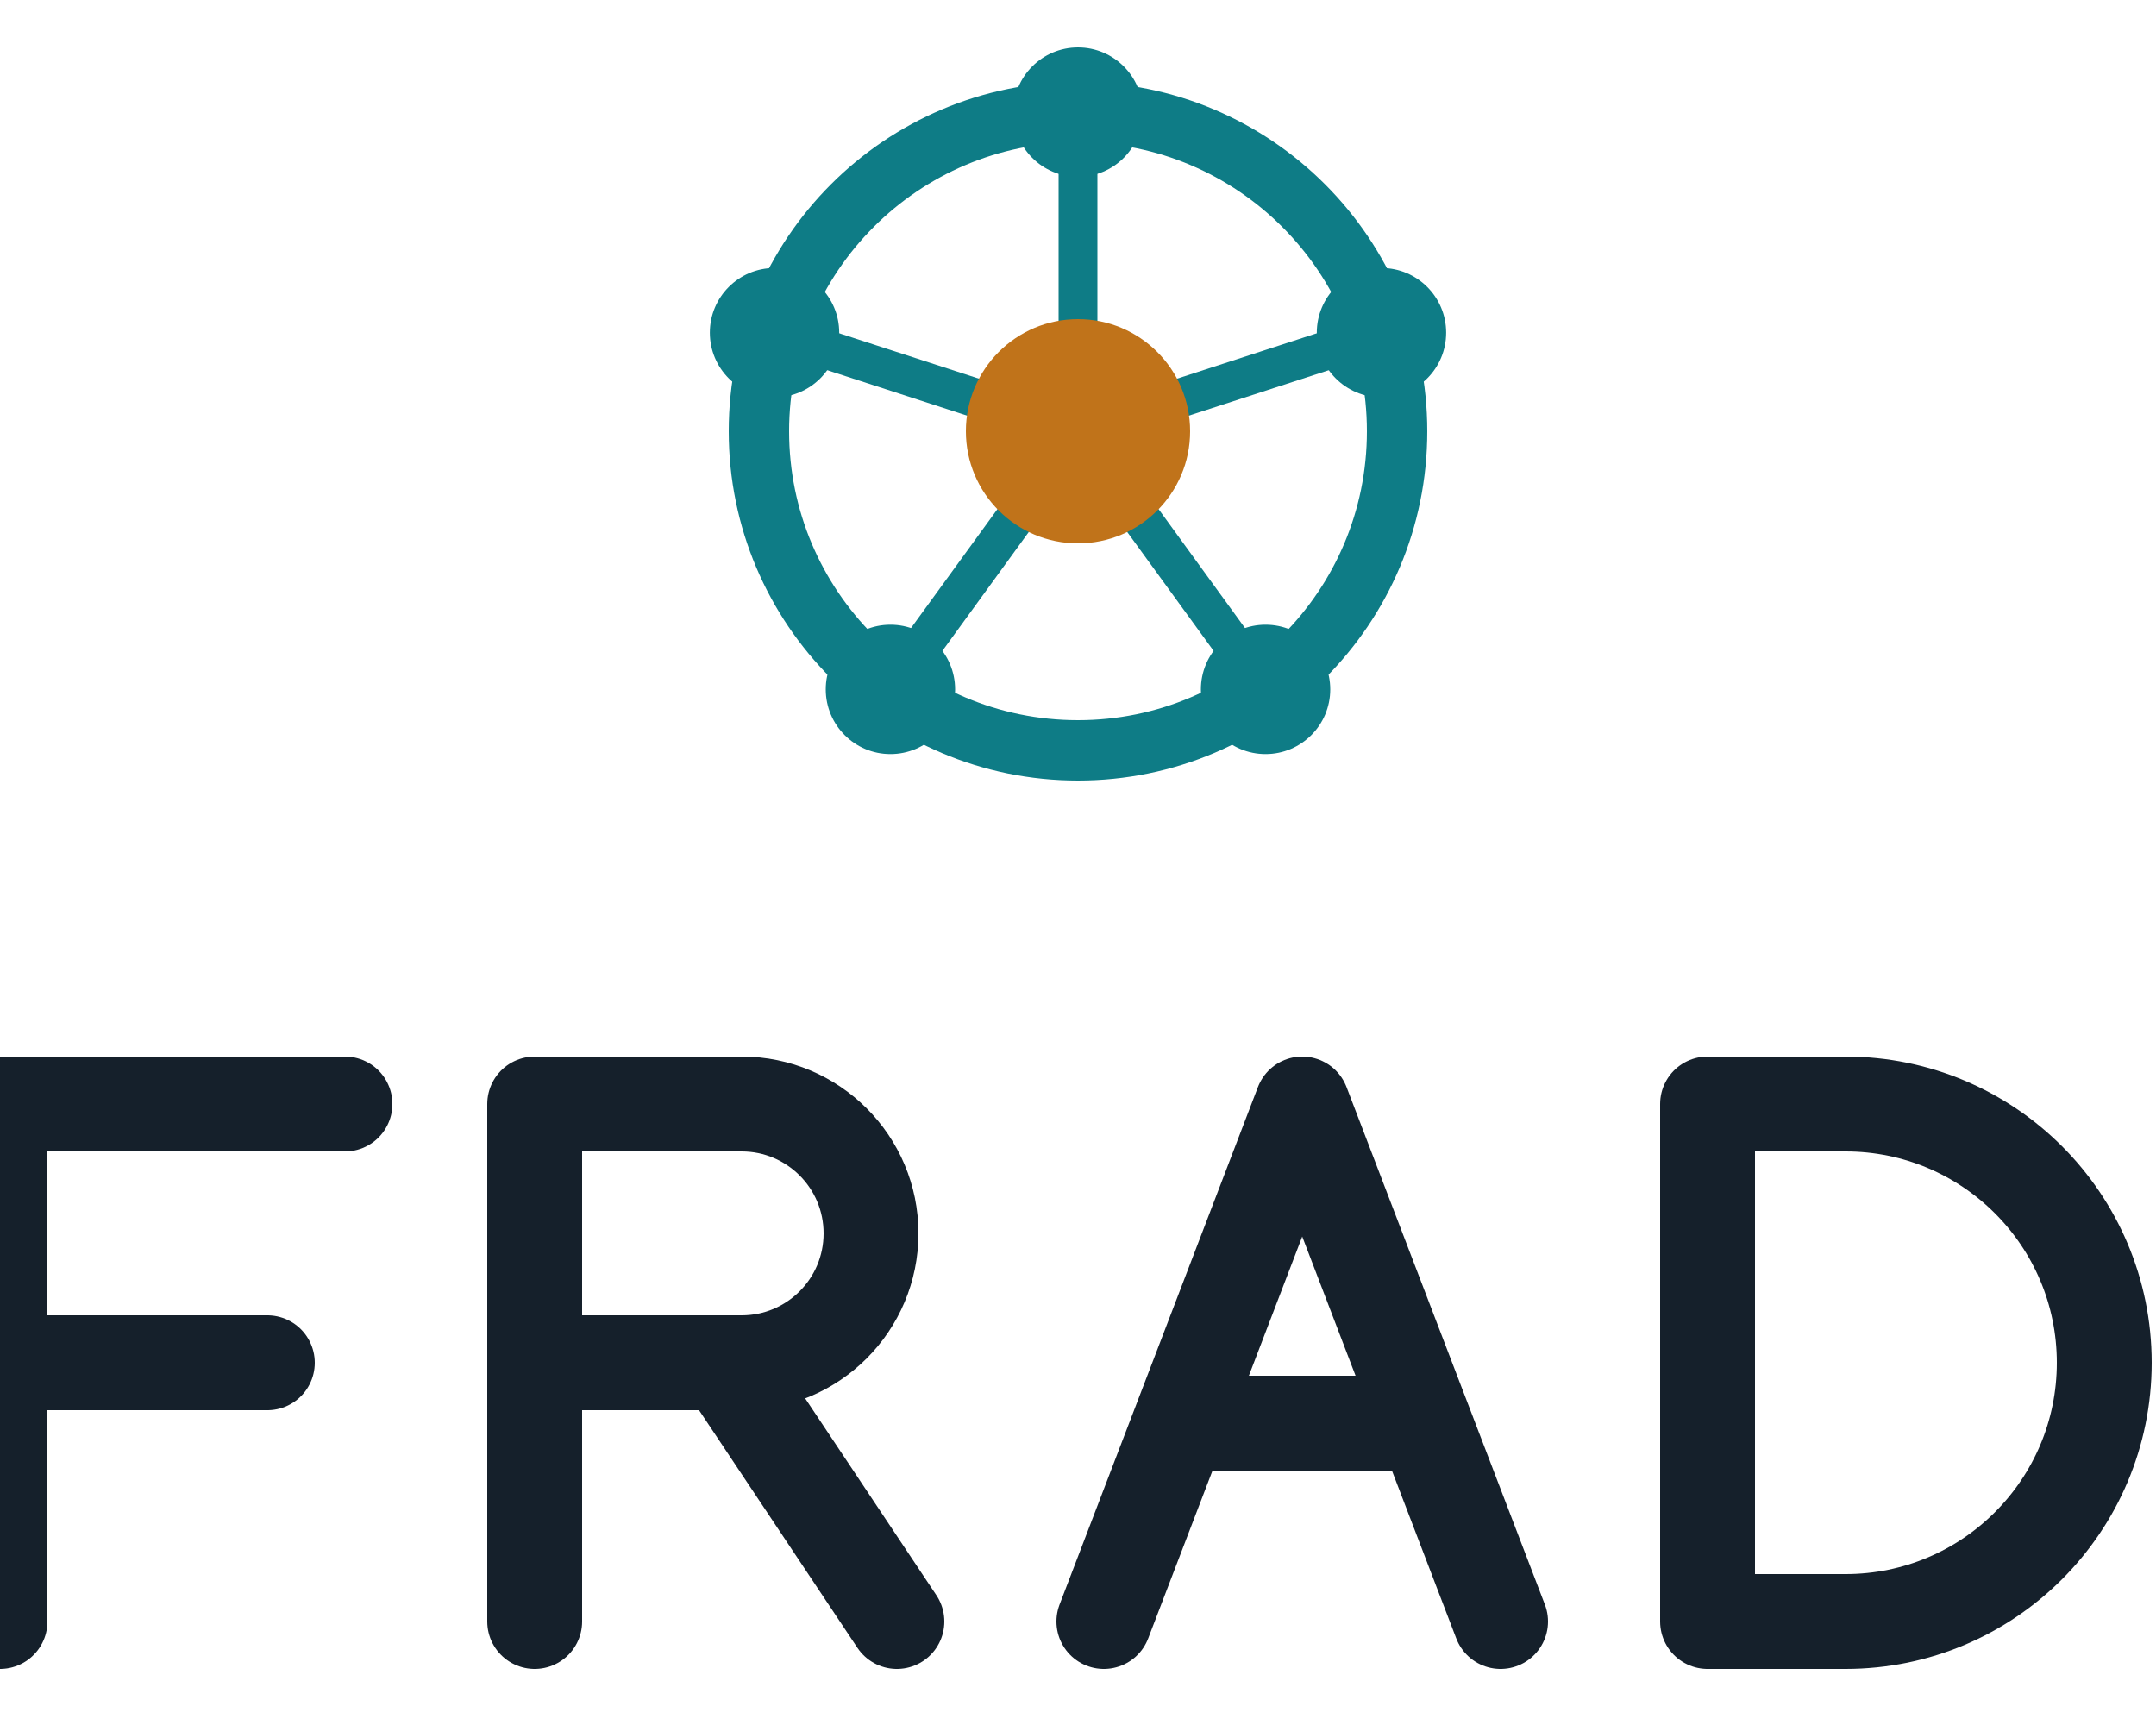
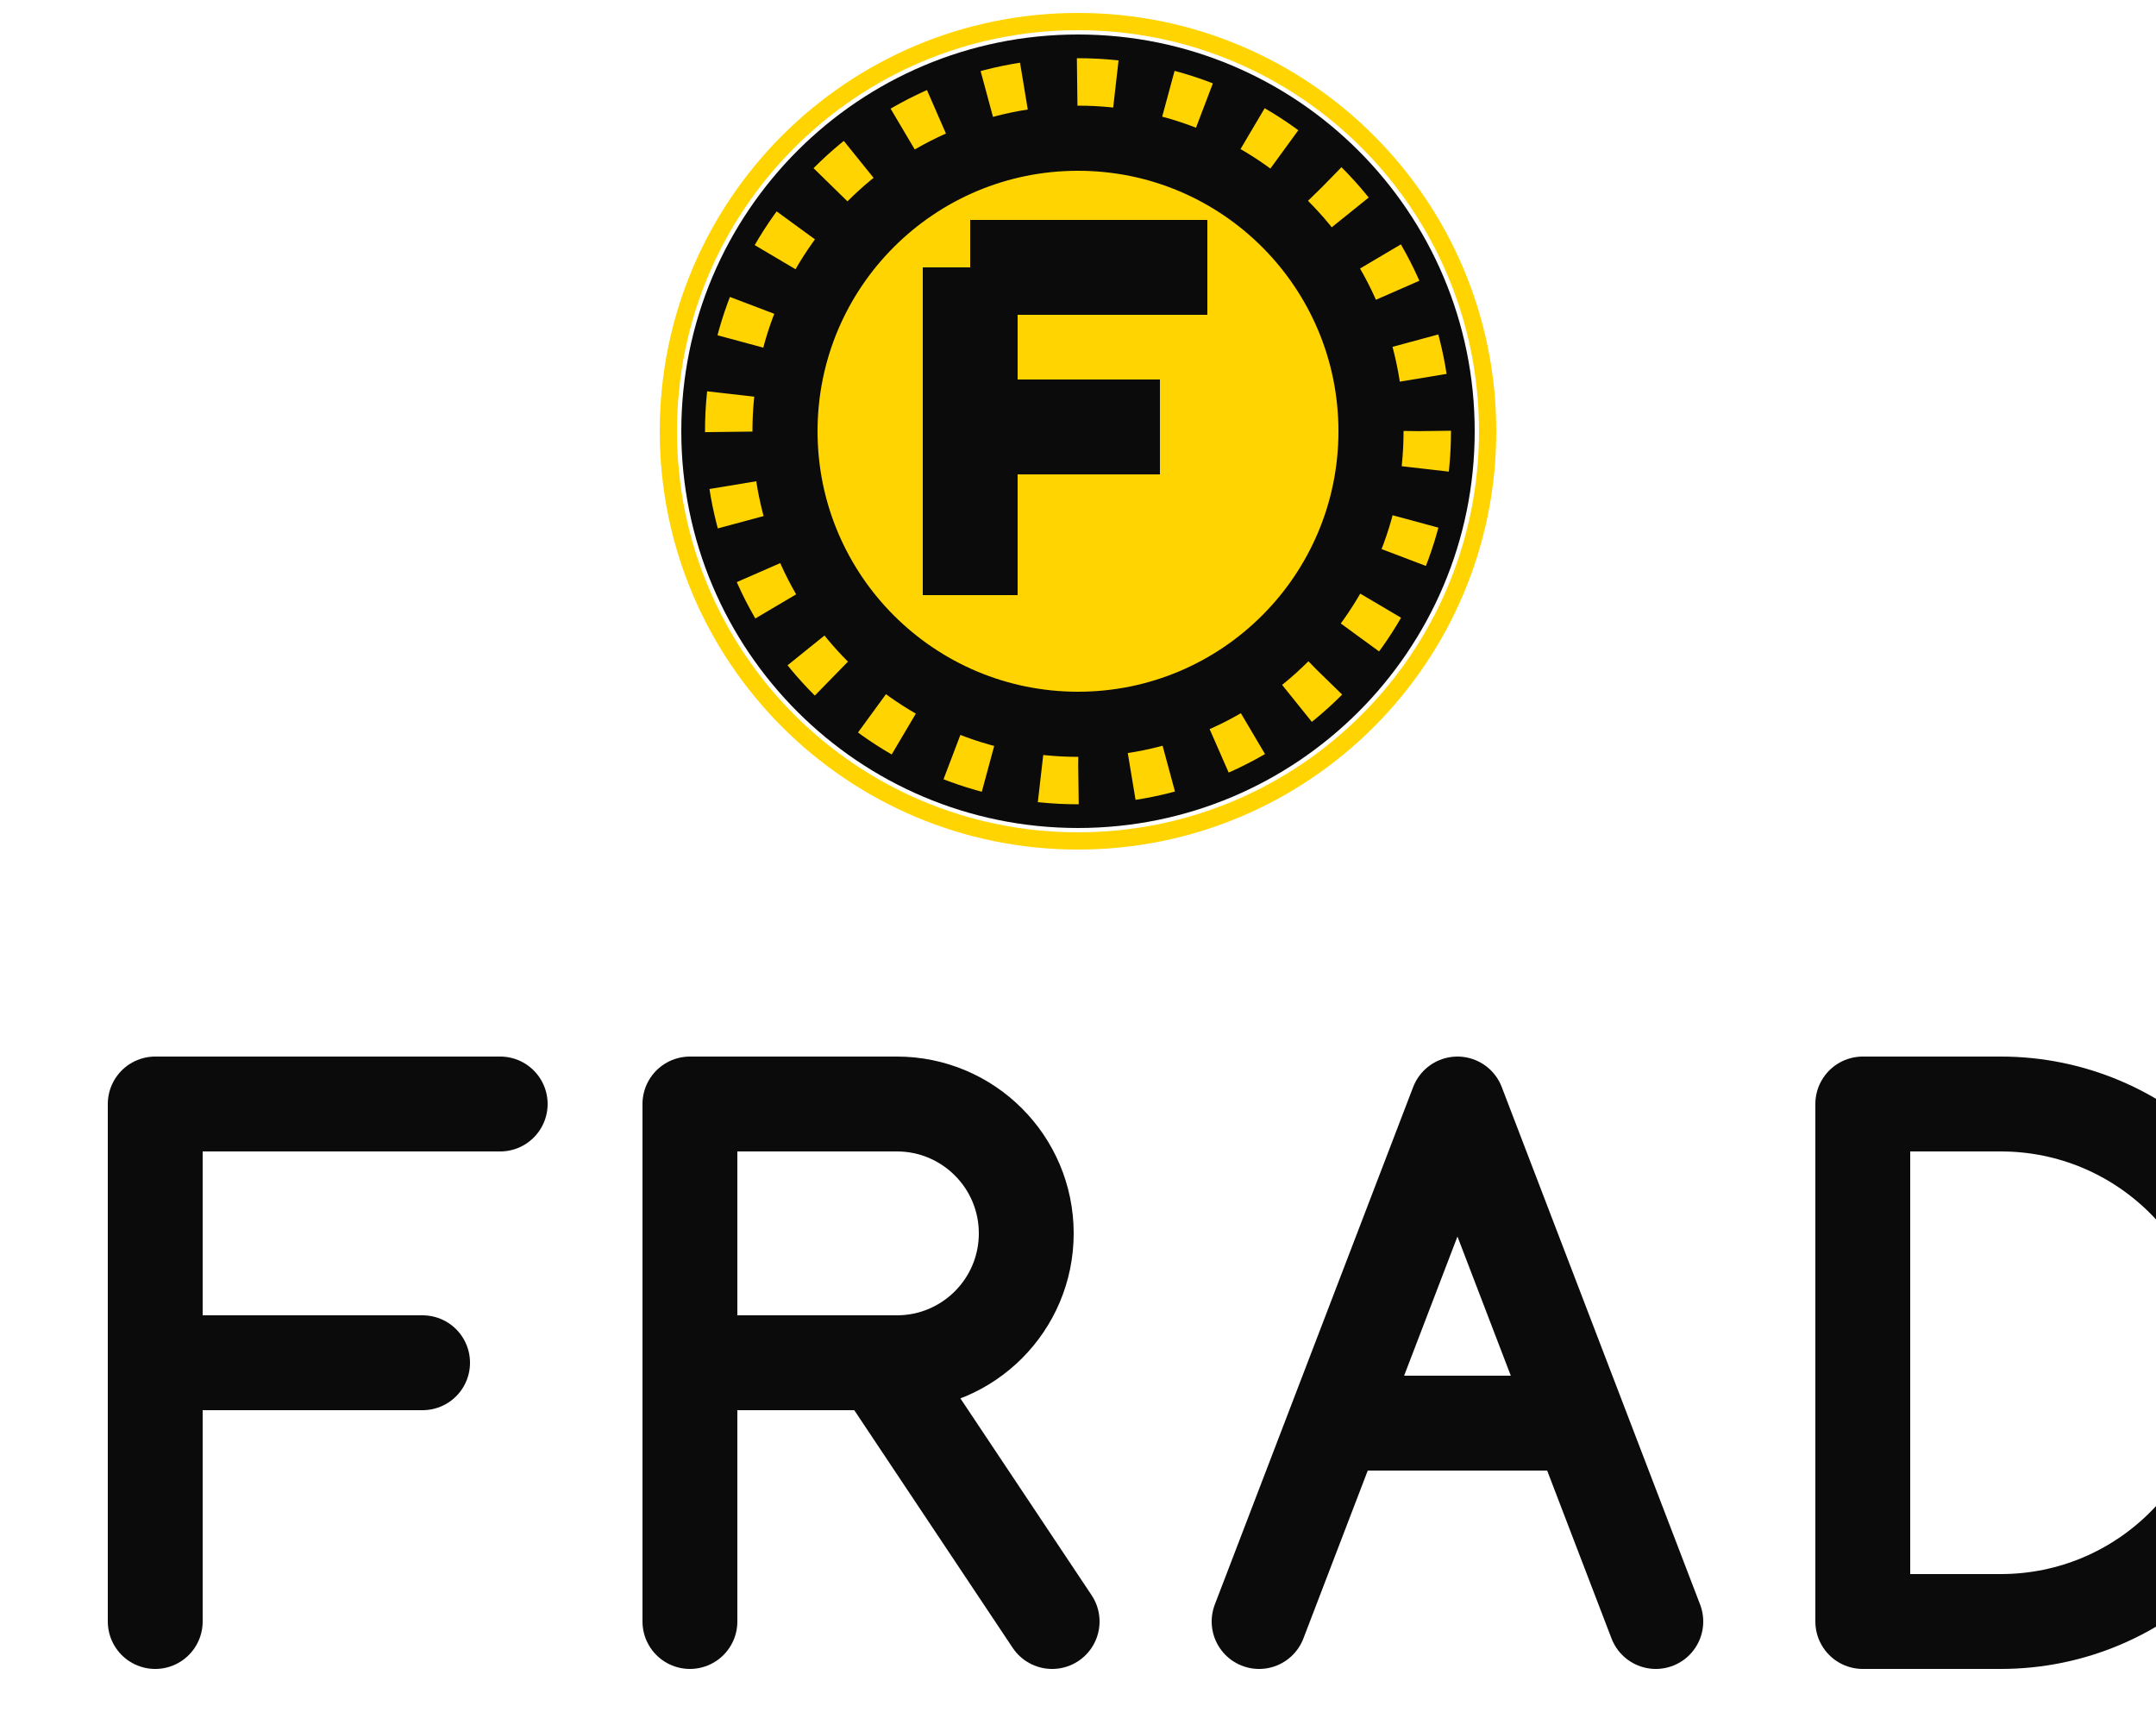
<svg xmlns="http://www.w3.org/2000/svg" viewBox="0 0 250 200" width="250" height="200" role="img" aria-label="FRAD">
-   <g transform="translate(75.0 0) scale(1.0)">
-     <circle cx="50" cy="50" r="37" fill="none" stroke="#0e7c86" stroke-width="7" />
-     <line x1="50" y1="50" x2="50.00" y2="13.00" stroke="#0e7c86" stroke-width="4.5" stroke-linecap="round" />
-     <circle cx="50.00" cy="13.00" r="7.5" fill="#0e7c86" />
-     <line x1="50" y1="50" x2="85.19" y2="38.57" stroke="#0e7c86" stroke-width="4.5" stroke-linecap="round" />
-     <circle cx="85.19" cy="38.57" r="7.5" fill="#0e7c86" />
-     <line x1="50" y1="50" x2="71.75" y2="79.93" stroke="#0e7c86" stroke-width="4.5" stroke-linecap="round" />
-     <circle cx="71.75" cy="79.93" r="7.5" fill="#0e7c86" />
-     <line x1="50" y1="50" x2="28.25" y2="79.93" stroke="#0e7c86" stroke-width="4.5" stroke-linecap="round" />
-     <circle cx="28.25" cy="79.93" r="7.5" fill="#0e7c86" />
-     <line x1="50" y1="50" x2="14.81" y2="38.57" stroke="#0e7c86" stroke-width="4.5" stroke-linecap="round" />
-     <circle cx="14.81" cy="38.57" r="7.5" fill="#0e7c86" />
-     <circle cx="50" cy="50" r="13" fill="#c0731a" />
+   <g transform="translate(75 0) scale(1)">
+     <circle cx="50" cy="50" r="47.5" fill="none" stroke="#ffd400" stroke-width="2" />
+     <circle cx="50" cy="50" r="46" fill="#0b0b0b" />
+     <circle cx="50" cy="50" r="40.5" fill="none" stroke="#ffd400" stroke-width="5.5" stroke-dasharray="4.4 6.2" transform="rotate(-90 50 50)" />
+     <circle cx="50" cy="50" r="31" fill="#ffd400" />
+     <circle cx="50" cy="50" r="31" fill="none" stroke="#0b0b0b" stroke-width="1.6" />
+     <path d="M37.5 31V69M37.5 31H65M37.5 49.5H59.5" fill="none" stroke="#0b0b0b" stroke-width="11" stroke-linecap="butt" stroke-linejoin="miter" />
  </g>
-   <g transform="translate(0 128) scale(1.0)">
-     <path d="M0 0V60M0 0H40M0 30H31" fill="none" stroke="#15202b" stroke-width="11" stroke-linecap="round" stroke-linejoin="round" />
-     <path d="M62 60V0H86A15 15 0 0 1 86 30H62M84 30L104 60" fill="none" stroke="#15202b" stroke-width="11" stroke-linecap="round" stroke-linejoin="round" />
-     <path d="M128 60L151 0L174 60M137 37H165" fill="none" stroke="#15202b" stroke-width="11" stroke-linecap="round" stroke-linejoin="round" />
-     <path d="M198 0V60H214A30 30 0 0 0 214 0Z" fill="none" stroke="#15202b" stroke-width="11" stroke-linecap="round" stroke-linejoin="round" />
+   <g transform="translate(18 128)">
+     <path d="M0 0V60M0 0H40M0 30H31" fill="none" stroke="#0b0b0b" stroke-width="11" stroke-linecap="round" stroke-linejoin="round" />
+     <path d="M62 60V0H86A15 15 0 0 1 86 30H62M84 30L104 60" fill="none" stroke="#0b0b0b" stroke-width="11" stroke-linecap="round" stroke-linejoin="round" />
+     <path d="M128 60L151 0L174 60M137 37H165" fill="none" stroke="#0b0b0b" stroke-width="11" stroke-linecap="round" stroke-linejoin="round" />
+     <path d="M198 0V60H214A30 30 0 0 0 214 0Z" fill="none" stroke="#0b0b0b" stroke-width="11" stroke-linecap="round" stroke-linejoin="round" />
  </g>
</svg>
